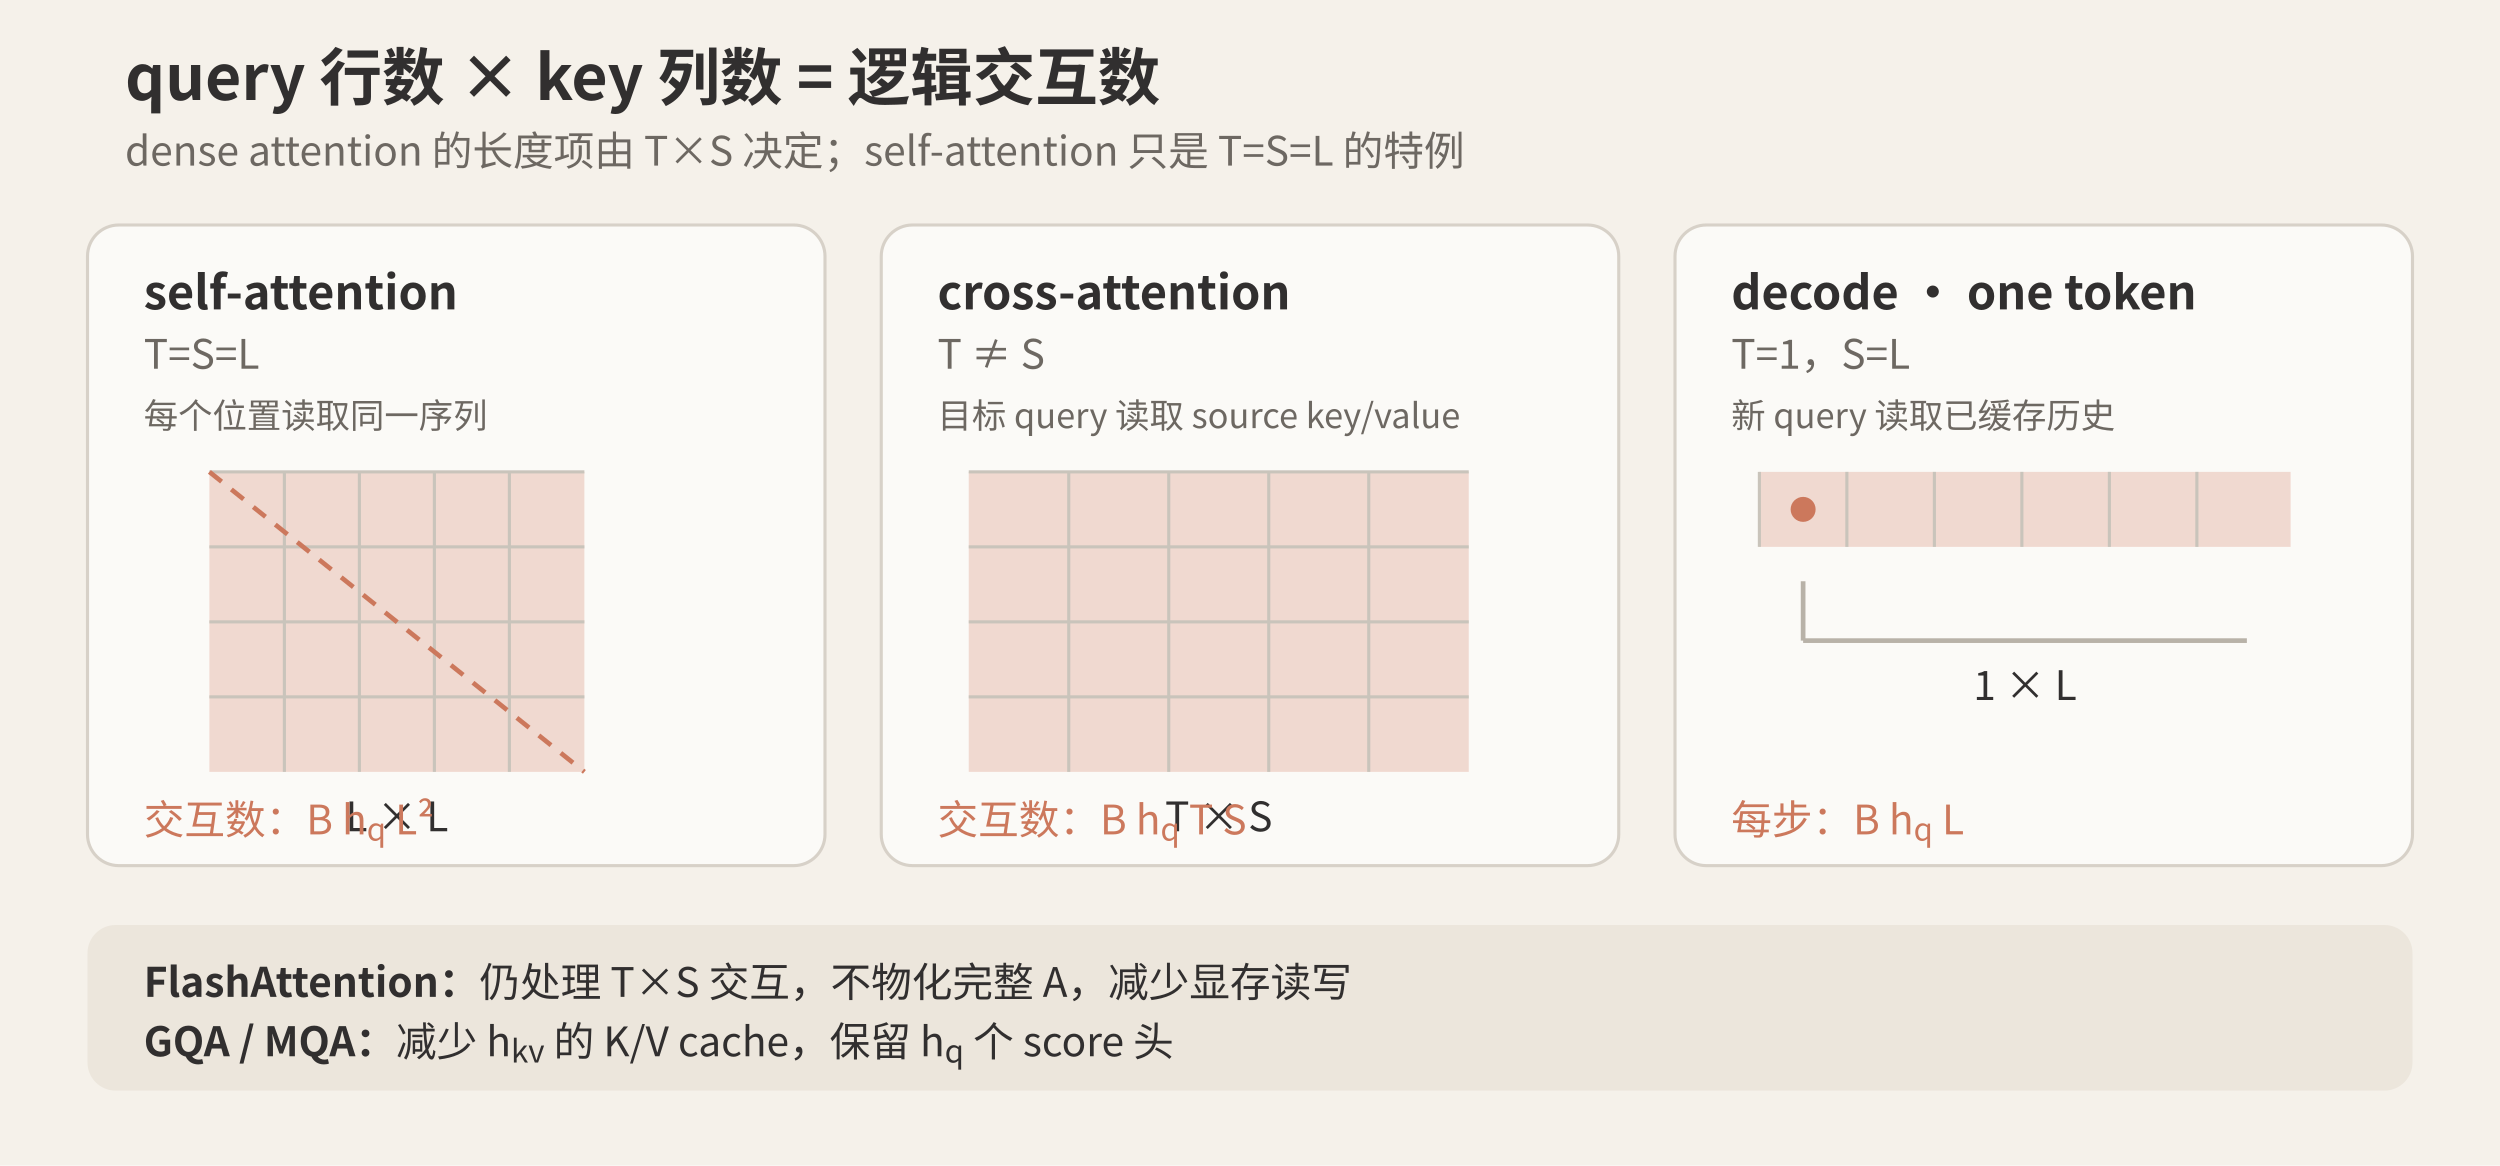
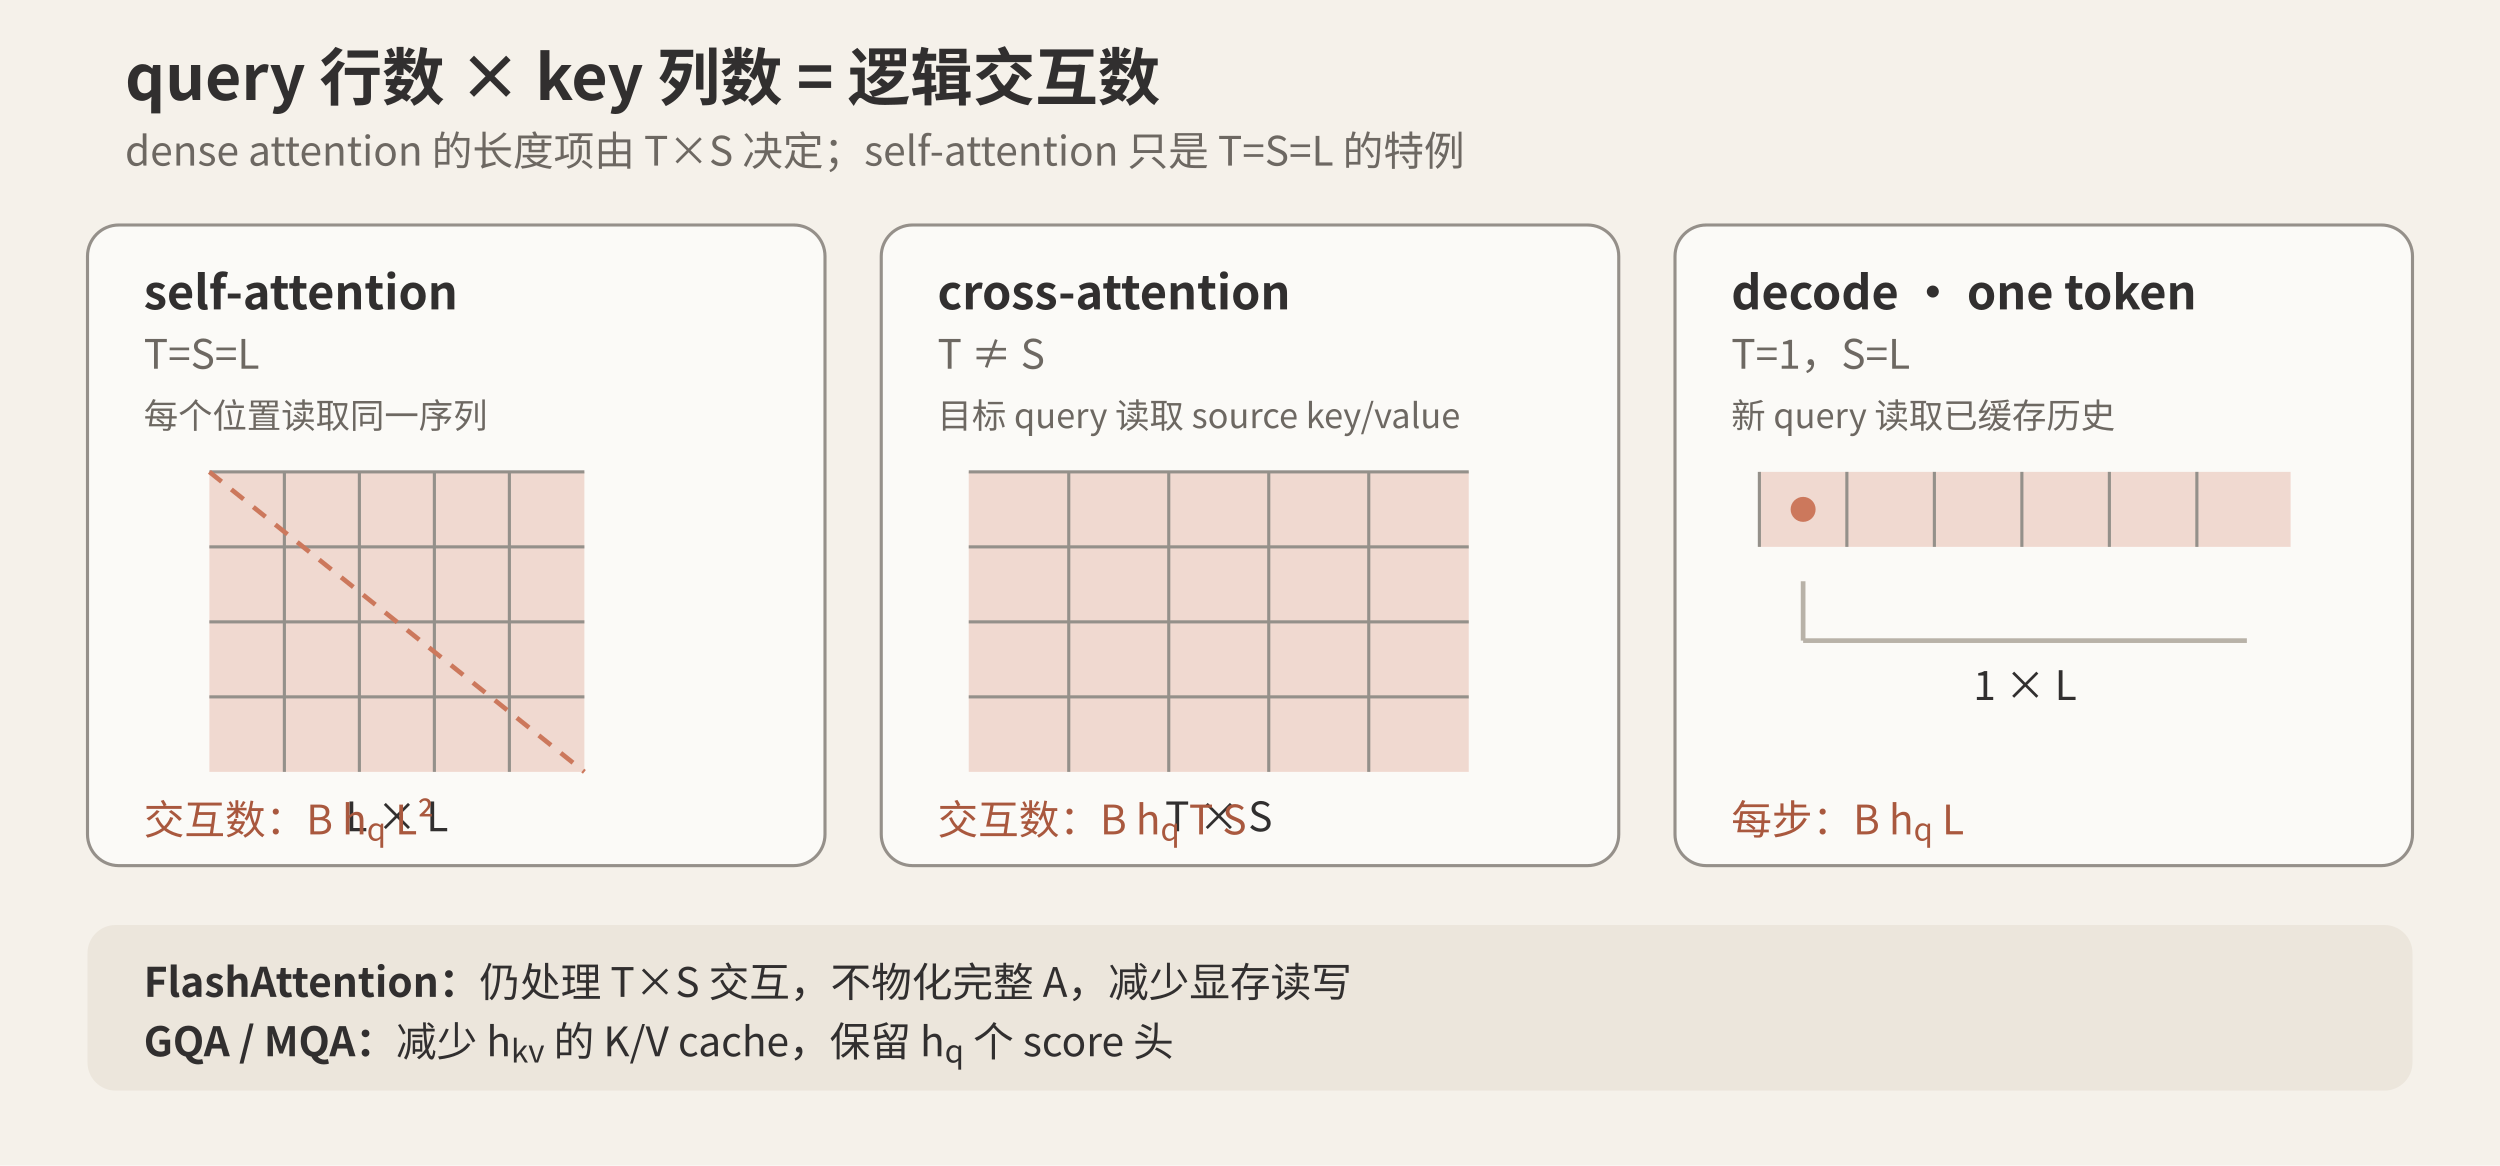
- <svg xmlns="http://www.w3.org/2000/svg" width="800" height="373" viewBox="0 0 800 373" role="img" aria-labelledby="title desc">
+ <svg xmlns="http://www.w3.org/2000/svg" data-svg-theme="paper-ink-v1" width="800" height="373" viewBox="0 0 800 373" role="img" aria-labelledby="title desc">
  <style>
-     .ink { fill: #312f2f; }
-     .muted { fill: #6d6862; }
-     .coral { fill: #cc785c; }
-     .coral-soft { fill: #f0d9d0; }
-     .axis { stroke: #b8b2a8; stroke-width: 1.5; }
-     .grid { stroke: #c9c4bb; stroke-width: 1; }
-     .dash { stroke: #cc785c; stroke-width: 1.5; stroke-dasharray: 5 4; fill: none; }
-     .panel { fill: #fbfaf7; stroke: #d7d1c8; stroke-width: 1; }
+   .svg-axis-stroke { stroke: #b8b2a8; }
+   .svg-coral-stroke-stroke { stroke: #cc785c; }
+   .svg-coral-text-fill { fill: #a9583e; }
+   .svg-special-fill-fill-cc785c { fill: #cc785c; }
+   .svg-special-fill-fill-ece6dc { fill: #94908a; }
+   .svg-special-fill-fill-f0d9d0 { fill: #9c8e88; }
+   .svg-special-fill-fill-f5f1ea { fill: #93908c; }
+   .svg-special-fill-fill-fbfaf7 { fill: #91908f; }
+   .svg-special-graphic-stroke-c9c4bb { stroke: #94908a; }
+   .svg-special-graphic-stroke-d7d1c8 { stroke: #95908a; }
+   .svg-special-text-fill-312f2f { fill: #312f2f; }
+   .svg-special-text-fill-6d6862 { fill: #6d6862; }
+ 
+   .svg-special-background-fill-ece6dc { fill: #ece6dc; }
+   .svg-special-background-fill-f0d9d0 { fill: #f0d9d0; }
+   .svg-special-background-fill-f5f1ea { fill: #f5f1ea; }
+   .svg-special-background-fill-fbfaf7 { fill: #fbfaf7; }
+ 
+ 
+ @media (prefers-color-scheme: dark) {
+     .svg-axis-stroke { stroke: #8b8a83; }
+     .svg-coral-stroke-stroke { stroke: #e28466; }
+     .svg-coral-text-fill { fill: #dc896d; }
+     .svg-special-fill-fill-cc785c { fill: #cc785c; }
+     .svg-special-fill-fill-ece6dc { fill: #94908a; }
+     .svg-special-fill-fill-f0d9d0 { fill: #9c8e88; }
+     .svg-special-fill-fill-f5f1ea { fill: #93908c; }
+     .svg-special-fill-fill-fbfaf7 { fill: #91908f; }
+     .svg-special-graphic-stroke-c9c4bb { stroke: #94908a; }
+     .svg-special-graphic-stroke-d7d1c8 { stroke: #95908a; }
+     .svg-special-text-fill-312f2f { fill: #a5a4a4; }
+     .svg-special-text-fill-6d6862 { fill: #a7a4a0; }
+     .svg-special-background-fill-ece6dc { fill: #333231; }
+     .svg-special-background-fill-f0d9d0 { fill: #34302f; }
+     .svg-special-background-fill-f5f1ea { fill: #343433; }
+     .svg-special-background-fill-fbfaf7 { fill: #353535; }
+ 
+ 
+ 
+   }
+ </style>
+   <style>
+     .ink {}
+     .muted {}
+     .coral {}
+     .coral-soft {}
+     .axis {stroke-width: 1.5; }
+     .grid {stroke-width: 1; }
+     .dash {stroke-width: 1.5; stroke-dasharray: 5 4; fill: none; }
+     .panel {stroke-width: 1; }
    text { font-family: system-ui, -apple-system, BlinkMacSystemFont, "Segoe UI", "Noto Sans CJK SC", sans-serif; }
    .title { font-size: 20px; font-weight: 700; }
    .head { font-size: 15px; font-weight: 700; }
    .label { font-size: 13px; }
    .small { font-size: 11px; }
  </style>
-   <rect width="800" height="373" fill="#f5f1ea" />
-   <text x="40" y="32" class="ink title">query 行数 × key 列数 = 逻辑交互数</text>
-   <text x="40" y="53" class="muted label">dense attention 的长度项由 T×S 决定；self-attention 只是 T=S=L 的特例</text>
-   <rect x="28" y="72" width="236" height="205" rx="10" class="panel" />
-   <text x="46" y="99" class="ink head">self-attention</text>
-   <text x="46" y="118" class="muted label">T=S=L</text>
-   <text x="46" y="137" class="muted small">每个位置读取同一序列</text>
+   <rect width="800" height="373" class="svg-special-fill-fill-f5f1ea svg-special-background-fill-f5f1ea" />
+   <text x="40" y="32" class="ink title svg-special-text-fill-312f2f">query 行数 × key 列数 = 逻辑交互数</text>
+   <text x="40" y="53" class="muted label svg-special-text-fill-6d6862">dense attention 的长度项由 T×S 决定；self-attention 只是 T=S=L 的特例</text>
+   <rect x="28" y="72" width="236" height="205" rx="10" class="panel svg-special-fill-fill-fbfaf7 svg-special-graphic-stroke-d7d1c8 svg-special-background-fill-fbfaf7" />
+   <text x="46" y="99" class="ink head svg-special-text-fill-312f2f">self-attention</text>
+   <text x="46" y="118" class="muted label svg-special-text-fill-6d6862">T=S=L</text>
+   <text x="46" y="137" class="muted small svg-special-text-fill-6d6862">每个位置读取同一序列</text>
  <g transform="translate(67 151)">
-     <rect width="120" height="96" class="coral-soft" />
-     <path d="M0 0H120M0 24H120M0 48H120M0 72H120M24 0V96M48 0V96M72 0V96M96 0V96" class="grid" />
-     <path d="M0 0L120 96" class="dash" />
-     <text x="60" y="115" text-anchor="middle" class="ink label">L × L</text>
+     <rect width="120" height="96" class="coral-soft svg-special-fill-fill-f0d9d0 svg-special-background-fill-f0d9d0" />
+     <path d="M0 0H120M0 24H120M0 48H120M0 72H120M24 0V96M48 0V96M72 0V96M96 0V96" class="grid svg-special-graphic-stroke-c9c4bb" />
+     <path d="M0 0L120 96" class="dash svg-coral-stroke-stroke" />
+     <text x="60" y="115" text-anchor="middle" class="ink label svg-special-text-fill-312f2f">L × L</text>
  </g>
-   <text x="46" y="267" class="coral label">交互数：B h<tspan baseline-shift="sub" font-size="10">q</tspan> L²</text>
-   <rect x="282" y="72" width="236" height="205" rx="10" class="panel" />
-   <text x="300" y="99" class="ink head">cross-attention</text>
-   <text x="300" y="118" class="muted label">T ≠ S</text>
-   <text x="300" y="137" class="muted small">目标 query 读取 source key/value</text>
+   <text x="46" y="267" class="coral label svg-coral-text-fill">交互数：B h<tspan baseline-shift="sub" font-size="10">q</tspan> L²</text>
+   <rect x="282" y="72" width="236" height="205" rx="10" class="panel svg-special-fill-fill-fbfaf7 svg-special-graphic-stroke-d7d1c8 svg-special-background-fill-fbfaf7" />
+   <text x="300" y="99" class="ink head svg-special-text-fill-312f2f">cross-attention</text>
+   <text x="300" y="118" class="muted label svg-special-text-fill-6d6862">T ≠ S</text>
+   <text x="300" y="137" class="muted small svg-special-text-fill-6d6862">目标 query 读取 source key/value</text>
  <g transform="translate(310 151)">
-     <rect width="160" height="96" class="coral-soft" />
-     <path d="M0 0H160M0 24H160M0 48H160M0 72H160M32 0V96M64 0V96M96 0V96M128 0V96" class="grid" />
-     <text x="80" y="115" text-anchor="middle" class="ink label">T × S</text>
+     <rect width="160" height="96" class="coral-soft svg-special-fill-fill-f0d9d0 svg-special-background-fill-f0d9d0" />
+     <path d="M0 0H160M0 24H160M0 48H160M0 72H160M32 0V96M64 0V96M96 0V96M128 0V96" class="grid svg-special-graphic-stroke-c9c4bb" />
+     <text x="80" y="115" text-anchor="middle" class="ink label svg-special-text-fill-312f2f">T × S</text>
  </g>
-   <text x="300" y="267" class="coral label">交互数：B h<tspan baseline-shift="sub" font-size="10">q</tspan> T S</text>
-   <rect x="536" y="72" width="236" height="205" rx="10" class="panel" />
-   <text x="554" y="99" class="ink head">decode · one token</text>
-   <text x="554" y="118" class="muted label">T=1，S=L</text>
-   <text x="554" y="137" class="muted small">新 query 读取已缓存历史</text>
+   <text x="300" y="267" class="coral label svg-coral-text-fill">交互数：B h<tspan baseline-shift="sub" font-size="10">q</tspan> T S</text>
+   <rect x="536" y="72" width="236" height="205" rx="10" class="panel svg-special-fill-fill-fbfaf7 svg-special-graphic-stroke-d7d1c8 svg-special-background-fill-fbfaf7" />
+   <text x="554" y="99" class="ink head svg-special-text-fill-312f2f">decode · one token</text>
+   <text x="554" y="118" class="muted label svg-special-text-fill-6d6862">T=1，S=L</text>
+   <text x="554" y="137" class="muted small svg-special-text-fill-6d6862">新 query 读取已缓存历史</text>
  <g transform="translate(563 151)">
-     <rect width="170" height="24" class="coral-soft" />
-     <path d="M0 0V24M28 0V24M56 0V24M84 0V24M112 0V24M140 0V24" class="grid" />
-     <circle cx="14" cy="12" r="4" fill="#cc785c" />
-     <path d="M14 35V54M14 54H156" class="axis" />
-     <text x="85" y="73" text-anchor="middle" class="ink label">1 × L</text>
+     <rect width="170" height="24" class="coral-soft svg-special-fill-fill-f0d9d0 svg-special-background-fill-f0d9d0" />
+     <path d="M0 0V24M28 0V24M56 0V24M84 0V24M112 0V24M140 0V24" class="grid svg-special-graphic-stroke-c9c4bb" />
+     <circle cx="14" cy="12" r="4" class="svg-special-fill-fill-cc785c" />
+     <path d="M14 35V54M14 54H156" class="axis svg-axis-stroke" />
+     <text x="85" y="73" text-anchor="middle" class="ink label svg-special-text-fill-312f2f">1 × L</text>
  </g>
-   <text x="554" y="267" class="coral label">每步：B h<tspan baseline-shift="sub" font-size="10">q</tspan> L</text>
-   <rect x="28" y="296" width="744" height="53" rx="9" fill="#ece6dc" />
-   <text x="46" y="319" class="ink label">
+   <text x="554" y="267" class="coral label svg-coral-text-fill">每步：B h<tspan baseline-shift="sub" font-size="10">q</tspan> L</text>
+   <rect x="28" y="296" width="744" height="53" rx="9" class="svg-special-fill-fill-ece6dc svg-special-background-fill-ece6dc" />
+   <text x="46" y="319" class="ink label svg-special-text-fill-312f2f">
    <tspan font-weight="700">FlashAttention：</tspan>仍处理 T×S 交互，不物化完整 A，减少显存读写</text>
-   <text x="46" y="338" class="ink label">
+   <text x="46" y="338" class="ink label svg-special-text-fill-312f2f">
    <tspan font-weight="700">GQA / MQA：</tspan>减少 h<tspan baseline-shift="sub" font-size="10">kv</tspan> 的 K/V cache，保留 h<tspan baseline-shift="sub" font-size="10">q</tspan> 个 score 头</text>
</svg>
